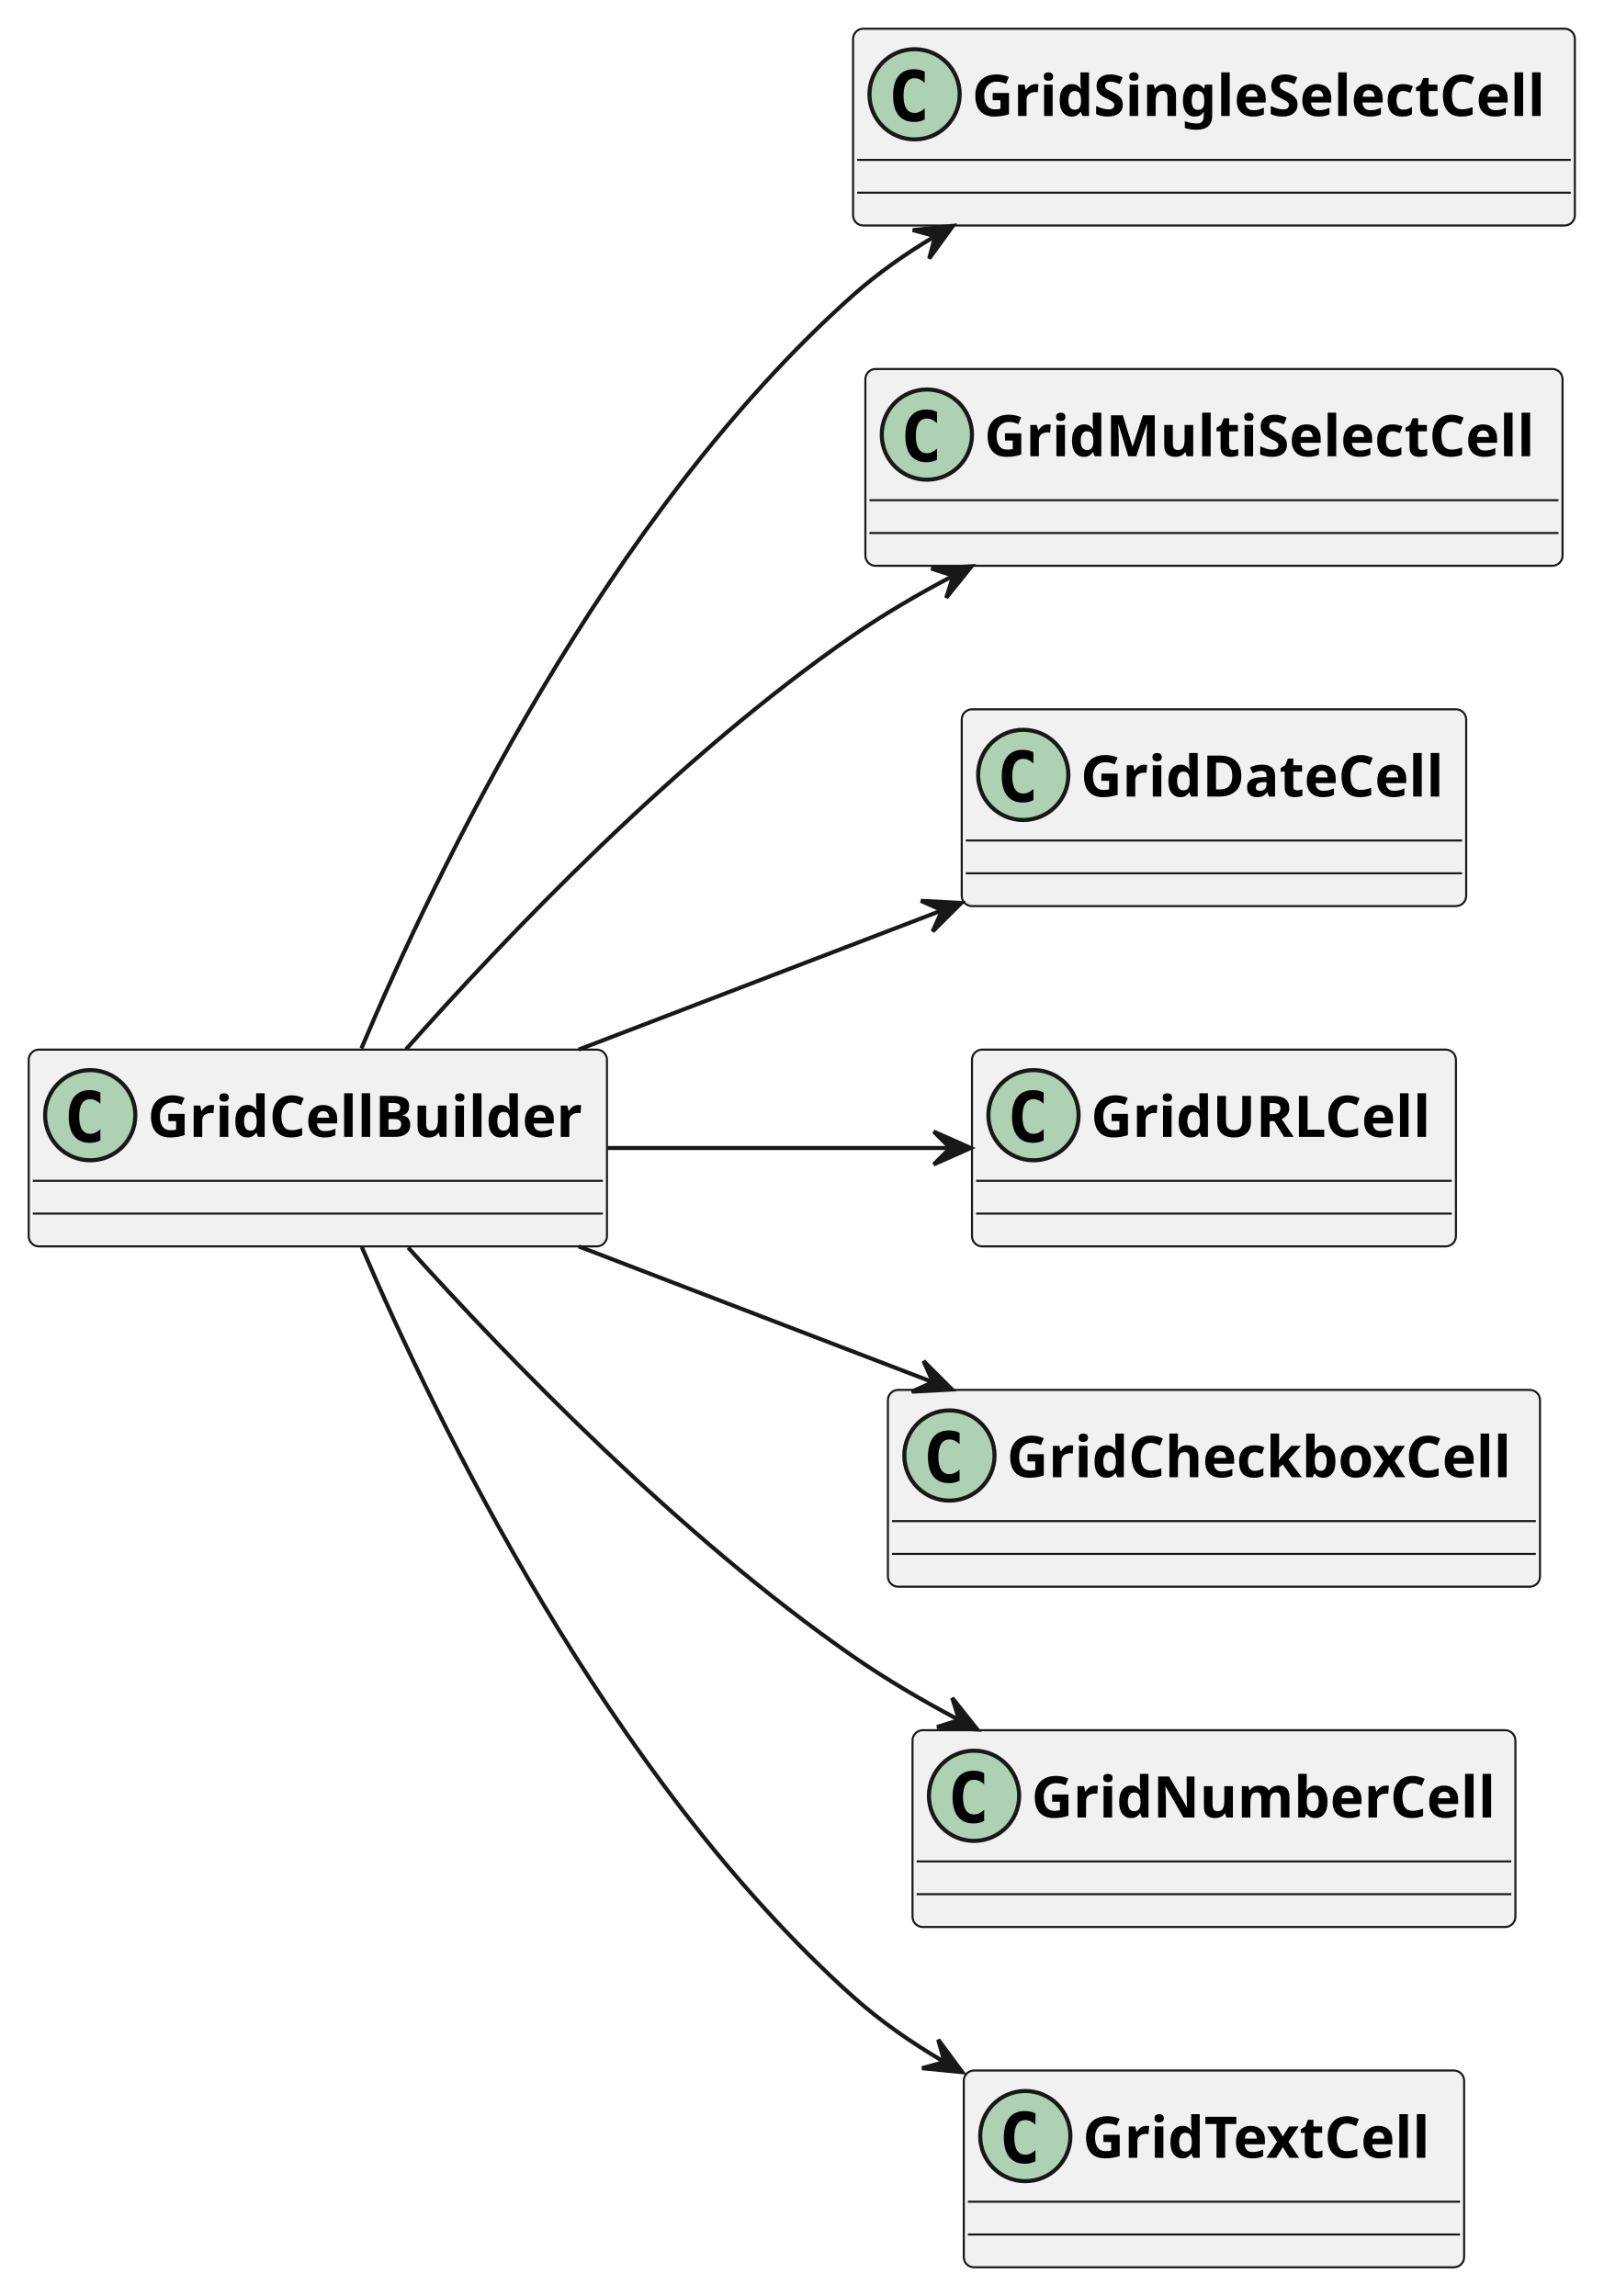
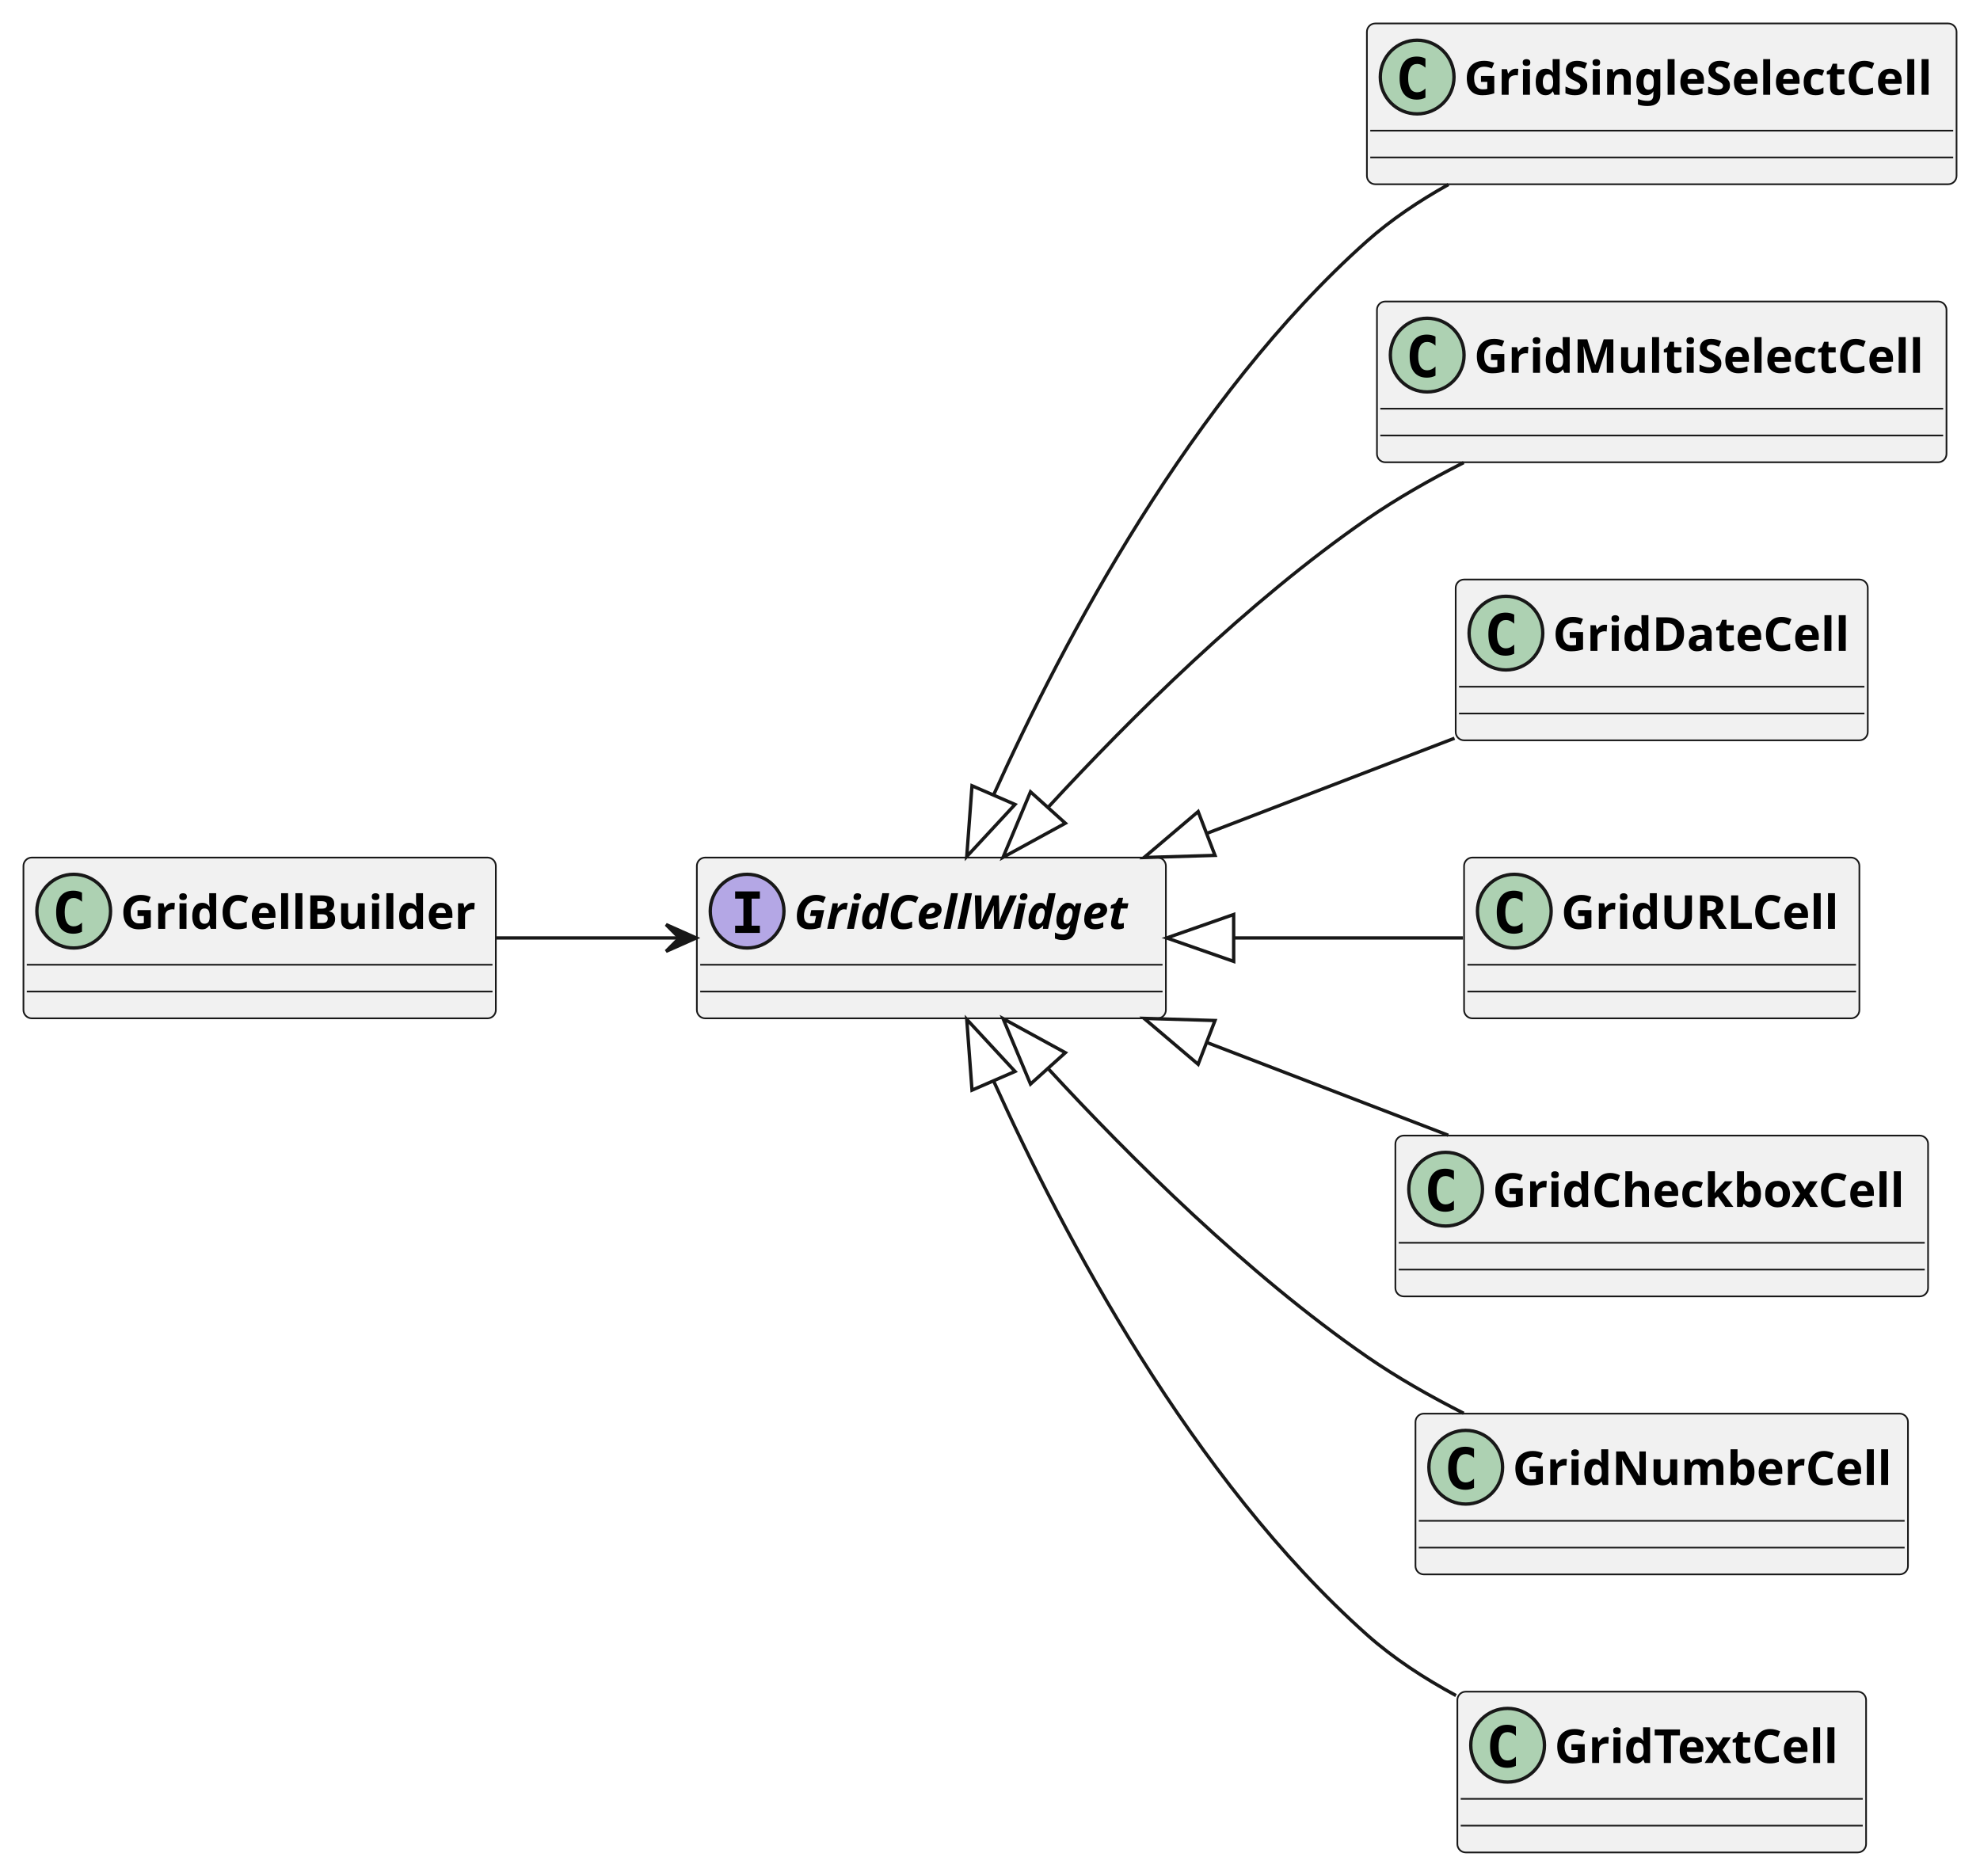
- <svg xmlns="http://www.w3.org/2000/svg" contentStyleType="text/css" height="560px" preserveAspectRatio="none" style="width:391px;height:560px;background:#FFFFFF;" version="1.1" viewBox="0 0 391 560" width="391px" zoomAndPan="magnify">
+ <svg xmlns="http://www.w3.org/2000/svg" contentStyleType="text/css" height="560px" preserveAspectRatio="none" style="width:591px;height:560px;background:#FFFFFF;" version="1.1" viewBox="0 0 591 560" width="591px" zoomAndPan="magnify">
  <defs />
  <g>
+     <g id="elem_GridCellWidget">
+       <rect codeLine="6" fill="#F1F1F1" height="48" id="GridCellWidget" rx="2.5" ry="2.5" style="stroke:#181818;stroke-width:0.5;" width="140" x="208" y="256" />
+       <ellipse cx="223" cy="272" fill="#B4A7E5" rx="11" ry="11" style="stroke:#181818;stroke-width:1.0;" />
+       <path d="M219.428,268.265 L219.428,266.107 L226.807,266.107 L226.807,268.265 L224.342,268.265 L224.342,276.342 L226.807,276.342 L226.807,278.5 L219.428,278.5 L219.428,276.342 L221.893,276.342 L221.893,268.265 Z " fill="#000000" />
+       <text fill="#000000" font-family="sans-serif" font-size="14" font-style="italic" font-weight="bold" lengthAdjust="spacing" textLength="108" x="237" y="277.291">GridCellWidget</text>
+       <line style="stroke:#181818;stroke-width:0.5;" x1="209" x2="347" y1="288" y2="288" />
+       <line style="stroke:#181818;stroke-width:0.5;" x1="209" x2="347" y1="296" y2="296" />
+     </g>
    <g id="elem_GridCellBuilder">
      <rect fill="#F1F1F1" height="48" id="GridCellBuilder" rx="2.5" ry="2.5" style="stroke:#181818;stroke-width:0.5;" width="141" x="7" y="256" />
      <ellipse cx="22" cy="272" fill="#ADD1B2" rx="11" ry="11" style="stroke:#181818;stroke-width:1.0;" />
      <path d="M24.473,278.143 Q23.892,278.442 23.253,278.591 Q22.614,278.741 21.908,278.741 Q19.401,278.741 18.081,277.089 Q16.762,275.437 16.762,272.316 Q16.762,269.187 18.081,267.535 Q19.401,265.883 21.908,265.883 Q22.614,265.883 23.261,266.032 Q23.909,266.182 24.473,266.481 L24.473,269.203 Q23.842,268.622 23.249,268.352 Q22.655,268.082 22.024,268.082 Q20.68,268.082 19.995,269.149 Q19.31,270.216 19.31,272.316 Q19.31,274.408 19.995,275.474 Q20.68,276.541 22.024,276.541 Q22.655,276.541 23.249,276.271 Q23.842,276.002 24.473,275.42 Z " fill="#000000" />
      <text fill="#000000" font-family="sans-serif" font-size="14" font-weight="bold" lengthAdjust="spacing" textLength="109" x="36" y="277.291">GridCellBuilder</text>
      <line style="stroke:#181818;stroke-width:0.5;" x1="8" x2="147" y1="288" y2="288" />
      <line style="stroke:#181818;stroke-width:0.5;" x1="8" x2="147" y1="296" y2="296" />
    </g>
    <g id="elem_GridSingleSelectCell">
-       <rect fill="#F1F1F1" height="48" id="GridSingleSelectCell" rx="2.5" ry="2.5" style="stroke:#181818;stroke-width:0.5;" width="176" x="208" y="7" />
-       <ellipse cx="223" cy="23" fill="#ADD1B2" rx="11" ry="11" style="stroke:#181818;stroke-width:1.0;" />
-       <path d="M225.473,29.143 Q224.892,29.442 224.253,29.591 Q223.614,29.741 222.908,29.741 Q220.401,29.741 219.082,28.089 Q217.762,26.437 217.762,23.316 Q217.762,20.186 219.082,18.535 Q220.401,16.883 222.908,16.883 Q223.614,16.883 224.261,17.032 Q224.909,17.182 225.473,17.48 L225.473,20.203 Q224.842,19.622 224.249,19.352 Q223.655,19.082 223.024,19.082 Q221.68,19.082 220.995,20.149 Q220.31,21.216 220.31,23.316 Q220.31,25.408 220.995,26.474 Q221.68,27.541 223.024,27.541 Q223.655,27.541 224.249,27.271 Q224.842,27.002 225.473,26.42 Z " fill="#000000" />
-       <text fill="#000000" font-family="sans-serif" font-size="14" font-weight="bold" lengthAdjust="spacing" textLength="144" x="237" y="28.291">GridSingleSelectCell</text>
-       <line style="stroke:#181818;stroke-width:0.5;" x1="209" x2="383" y1="39" y2="39" />
-       <line style="stroke:#181818;stroke-width:0.5;" x1="209" x2="383" y1="47" y2="47" />
+       <rect fill="#F1F1F1" height="48" id="GridSingleSelectCell" rx="2.5" ry="2.5" style="stroke:#181818;stroke-width:0.5;" width="176" x="408" y="7" />
+       <ellipse cx="423" cy="23" fill="#ADD1B2" rx="11" ry="11" style="stroke:#181818;stroke-width:1.0;" />
+       <path d="M425.473,29.143 Q424.892,29.442 424.253,29.591 Q423.614,29.741 422.908,29.741 Q420.401,29.741 419.082,28.089 Q417.762,26.437 417.762,23.316 Q417.762,20.186 419.082,18.535 Q420.401,16.883 422.908,16.883 Q423.614,16.883 424.261,17.032 Q424.909,17.182 425.473,17.48 L425.473,20.203 Q424.842,19.622 424.249,19.352 Q423.655,19.082 423.024,19.082 Q421.68,19.082 420.995,20.149 Q420.31,21.216 420.31,23.316 Q420.31,25.408 420.995,26.474 Q421.68,27.541 423.024,27.541 Q423.655,27.541 424.249,27.271 Q424.842,27.002 425.473,26.42 Z " fill="#000000" />
+       <text fill="#000000" font-family="sans-serif" font-size="14" font-weight="bold" lengthAdjust="spacing" textLength="144" x="437" y="28.291">GridSingleSelectCell</text>
+       <line style="stroke:#181818;stroke-width:0.5;" x1="409" x2="583" y1="39" y2="39" />
+       <line style="stroke:#181818;stroke-width:0.5;" x1="409" x2="583" y1="47" y2="47" />
    </g>
    <g id="elem_GridMultiSelectCell">
-       <rect fill="#F1F1F1" height="48" id="GridMultiSelectCell" rx="2.5" ry="2.5" style="stroke:#181818;stroke-width:0.5;" width="170" x="211" y="90" />
-       <ellipse cx="226" cy="106" fill="#ADD1B2" rx="11" ry="11" style="stroke:#181818;stroke-width:1.0;" />
-       <path d="M228.473,112.143 Q227.892,112.442 227.253,112.591 Q226.614,112.741 225.908,112.741 Q223.401,112.741 222.082,111.089 Q220.762,109.437 220.762,106.316 Q220.762,103.186 222.082,101.535 Q223.401,99.883 225.908,99.883 Q226.614,99.883 227.261,100.032 Q227.909,100.182 228.473,100.481 L228.473,103.203 Q227.842,102.622 227.249,102.352 Q226.655,102.082 226.024,102.082 Q224.68,102.082 223.995,103.149 Q223.31,104.216 223.31,106.316 Q223.31,108.408 223.995,109.474 Q224.68,110.541 226.024,110.541 Q226.655,110.541 227.249,110.271 Q227.842,110.001 228.473,109.42 Z " fill="#000000" />
-       <text fill="#000000" font-family="sans-serif" font-size="14" font-weight="bold" lengthAdjust="spacing" textLength="138" x="240" y="111.291">GridMultiSelectCell</text>
-       <line style="stroke:#181818;stroke-width:0.5;" x1="212" x2="380" y1="122" y2="122" />
-       <line style="stroke:#181818;stroke-width:0.5;" x1="212" x2="380" y1="130" y2="130" />
+       <rect fill="#F1F1F1" height="48" id="GridMultiSelectCell" rx="2.5" ry="2.5" style="stroke:#181818;stroke-width:0.5;" width="170" x="411" y="90" />
+       <ellipse cx="426" cy="106" fill="#ADD1B2" rx="11" ry="11" style="stroke:#181818;stroke-width:1.0;" />
+       <path d="M428.473,112.143 Q427.892,112.442 427.253,112.591 Q426.614,112.741 425.908,112.741 Q423.401,112.741 422.082,111.089 Q420.762,109.437 420.762,106.316 Q420.762,103.186 422.082,101.535 Q423.401,99.883 425.908,99.883 Q426.614,99.883 427.261,100.032 Q427.909,100.182 428.473,100.481 L428.473,103.203 Q427.842,102.622 427.249,102.352 Q426.655,102.082 426.024,102.082 Q424.68,102.082 423.995,103.149 Q423.31,104.216 423.31,106.316 Q423.31,108.408 423.995,109.474 Q424.68,110.541 426.024,110.541 Q426.655,110.541 427.249,110.271 Q427.842,110.001 428.473,109.42 Z " fill="#000000" />
+       <text fill="#000000" font-family="sans-serif" font-size="14" font-weight="bold" lengthAdjust="spacing" textLength="138" x="440" y="111.291">GridMultiSelectCell</text>
+       <line style="stroke:#181818;stroke-width:0.5;" x1="412" x2="580" y1="122" y2="122" />
+       <line style="stroke:#181818;stroke-width:0.5;" x1="412" x2="580" y1="130" y2="130" />
    </g>
    <g id="elem_GridDateCell">
-       <rect fill="#F1F1F1" height="48" id="GridDateCell" rx="2.5" ry="2.5" style="stroke:#181818;stroke-width:0.5;" width="123" x="234.5" y="173" />
-       <ellipse cx="249.5" cy="189" fill="#ADD1B2" rx="11" ry="11" style="stroke:#181818;stroke-width:1.0;" />
-       <path d="M251.973,195.143 Q251.392,195.442 250.753,195.591 Q250.114,195.741 249.408,195.741 Q246.901,195.741 245.582,194.089 Q244.262,192.437 244.262,189.316 Q244.262,186.186 245.582,184.535 Q246.901,182.883 249.408,182.883 Q250.114,182.883 250.761,183.032 Q251.409,183.182 251.973,183.481 L251.973,186.203 Q251.342,185.622 250.749,185.352 Q250.155,185.083 249.524,185.083 Q248.18,185.083 247.495,186.149 Q246.81,187.216 246.81,189.316 Q246.81,191.408 247.495,192.474 Q248.18,193.541 249.524,193.541 Q250.155,193.541 250.749,193.271 Q251.342,193.001 251.973,192.42 Z " fill="#000000" />
-       <text fill="#000000" font-family="sans-serif" font-size="14" font-weight="bold" lengthAdjust="spacing" textLength="91" x="263.5" y="194.291">GridDateCell</text>
-       <line style="stroke:#181818;stroke-width:0.5;" x1="235.5" x2="356.5" y1="205" y2="205" />
-       <line style="stroke:#181818;stroke-width:0.5;" x1="235.5" x2="356.5" y1="213" y2="213" />
+       <rect fill="#F1F1F1" height="48" id="GridDateCell" rx="2.5" ry="2.5" style="stroke:#181818;stroke-width:0.5;" width="123" x="434.5" y="173" />
+       <ellipse cx="449.5" cy="189" fill="#ADD1B2" rx="11" ry="11" style="stroke:#181818;stroke-width:1.0;" />
+       <path d="M451.973,195.143 Q451.392,195.442 450.753,195.591 Q450.114,195.741 449.408,195.741 Q446.901,195.741 445.582,194.089 Q444.262,192.437 444.262,189.316 Q444.262,186.186 445.582,184.535 Q446.901,182.883 449.408,182.883 Q450.114,182.883 450.761,183.032 Q451.409,183.182 451.973,183.481 L451.973,186.203 Q451.342,185.622 450.749,185.352 Q450.155,185.083 449.524,185.083 Q448.18,185.083 447.495,186.149 Q446.81,187.216 446.81,189.316 Q446.81,191.408 447.495,192.474 Q448.18,193.541 449.524,193.541 Q450.155,193.541 450.749,193.271 Q451.342,193.001 451.973,192.42 Z " fill="#000000" />
+       <text fill="#000000" font-family="sans-serif" font-size="14" font-weight="bold" lengthAdjust="spacing" textLength="91" x="463.5" y="194.291">GridDateCell</text>
+       <line style="stroke:#181818;stroke-width:0.5;" x1="435.5" x2="556.5" y1="205" y2="205" />
+       <line style="stroke:#181818;stroke-width:0.5;" x1="435.5" x2="556.5" y1="213" y2="213" />
    </g>
    <g id="elem_GridURLCell">
-       <rect fill="#F1F1F1" height="48" id="GridURLCell" rx="2.5" ry="2.5" style="stroke:#181818;stroke-width:0.5;" width="118" x="237" y="256" />
-       <ellipse cx="252" cy="272" fill="#ADD1B2" rx="11" ry="11" style="stroke:#181818;stroke-width:1.0;" />
-       <path d="M254.473,278.143 Q253.892,278.442 253.253,278.591 Q252.614,278.741 251.908,278.741 Q249.401,278.741 248.082,277.089 Q246.762,275.437 246.762,272.316 Q246.762,269.187 248.082,267.535 Q249.401,265.883 251.908,265.883 Q252.614,265.883 253.261,266.032 Q253.909,266.182 254.473,266.481 L254.473,269.203 Q253.842,268.622 253.249,268.352 Q252.655,268.082 252.024,268.082 Q250.68,268.082 249.995,269.149 Q249.31,270.216 249.31,272.316 Q249.31,274.408 249.995,275.474 Q250.68,276.541 252.024,276.541 Q252.655,276.541 253.249,276.271 Q253.842,276.002 254.473,275.42 Z " fill="#000000" />
-       <text fill="#000000" font-family="sans-serif" font-size="14" font-weight="bold" lengthAdjust="spacing" textLength="86" x="266" y="277.291">GridURLCell</text>
-       <line style="stroke:#181818;stroke-width:0.5;" x1="238" x2="354" y1="288" y2="288" />
-       <line style="stroke:#181818;stroke-width:0.5;" x1="238" x2="354" y1="296" y2="296" />
+       <rect fill="#F1F1F1" height="48" id="GridURLCell" rx="2.5" ry="2.5" style="stroke:#181818;stroke-width:0.5;" width="118" x="437" y="256" />
+       <ellipse cx="452" cy="272" fill="#ADD1B2" rx="11" ry="11" style="stroke:#181818;stroke-width:1.0;" />
+       <path d="M454.473,278.143 Q453.892,278.442 453.253,278.591 Q452.614,278.741 451.908,278.741 Q449.401,278.741 448.082,277.089 Q446.762,275.437 446.762,272.316 Q446.762,269.187 448.082,267.535 Q449.401,265.883 451.908,265.883 Q452.614,265.883 453.261,266.032 Q453.909,266.182 454.473,266.481 L454.473,269.203 Q453.842,268.622 453.249,268.352 Q452.655,268.082 452.024,268.082 Q450.68,268.082 449.995,269.149 Q449.31,270.216 449.31,272.316 Q449.31,274.408 449.995,275.474 Q450.68,276.541 452.024,276.541 Q452.655,276.541 453.249,276.271 Q453.842,276.002 454.473,275.42 Z " fill="#000000" />
+       <text fill="#000000" font-family="sans-serif" font-size="14" font-weight="bold" lengthAdjust="spacing" textLength="86" x="466" y="277.291">GridURLCell</text>
+       <line style="stroke:#181818;stroke-width:0.5;" x1="438" x2="554" y1="288" y2="288" />
+       <line style="stroke:#181818;stroke-width:0.5;" x1="438" x2="554" y1="296" y2="296" />
    </g>
    <g id="elem_GridCheckboxCell">
-       <rect fill="#F1F1F1" height="48" id="GridCheckboxCell" rx="2.5" ry="2.5" style="stroke:#181818;stroke-width:0.5;" width="159" x="216.5" y="339" />
-       <ellipse cx="231.5" cy="355" fill="#ADD1B2" rx="11" ry="11" style="stroke:#181818;stroke-width:1.0;" />
-       <path d="M233.973,361.143 Q233.392,361.442 232.753,361.591 Q232.114,361.741 231.408,361.741 Q228.901,361.741 227.582,360.089 Q226.262,358.437 226.262,355.316 Q226.262,352.187 227.582,350.535 Q228.901,348.883 231.408,348.883 Q232.114,348.883 232.761,349.032 Q233.409,349.182 233.973,349.481 L233.973,352.203 Q233.342,351.622 232.749,351.352 Q232.155,351.082 231.524,351.082 Q230.18,351.082 229.495,352.149 Q228.81,353.216 228.81,355.316 Q228.81,357.408 229.495,358.474 Q230.18,359.541 231.524,359.541 Q232.155,359.541 232.749,359.271 Q233.342,359.002 233.973,358.42 Z " fill="#000000" />
-       <text fill="#000000" font-family="sans-serif" font-size="14" font-weight="bold" lengthAdjust="spacing" textLength="127" x="245.5" y="360.291">GridCheckboxCell</text>
-       <line style="stroke:#181818;stroke-width:0.5;" x1="217.5" x2="374.5" y1="371" y2="371" />
-       <line style="stroke:#181818;stroke-width:0.5;" x1="217.5" x2="374.5" y1="379" y2="379" />
+       <rect fill="#F1F1F1" height="48" id="GridCheckboxCell" rx="2.5" ry="2.5" style="stroke:#181818;stroke-width:0.5;" width="159" x="416.5" y="339" />
+       <ellipse cx="431.5" cy="355" fill="#ADD1B2" rx="11" ry="11" style="stroke:#181818;stroke-width:1.0;" />
+       <path d="M433.973,361.143 Q433.392,361.442 432.753,361.591 Q432.114,361.741 431.408,361.741 Q428.901,361.741 427.582,360.089 Q426.262,358.437 426.262,355.316 Q426.262,352.187 427.582,350.535 Q428.901,348.883 431.408,348.883 Q432.114,348.883 432.761,349.032 Q433.409,349.182 433.973,349.481 L433.973,352.203 Q433.342,351.622 432.749,351.352 Q432.155,351.082 431.524,351.082 Q430.18,351.082 429.495,352.149 Q428.81,353.216 428.81,355.316 Q428.81,357.408 429.495,358.474 Q430.18,359.541 431.524,359.541 Q432.155,359.541 432.749,359.271 Q433.342,359.002 433.973,358.42 Z " fill="#000000" />
+       <text fill="#000000" font-family="sans-serif" font-size="14" font-weight="bold" lengthAdjust="spacing" textLength="127" x="445.5" y="360.291">GridCheckboxCell</text>
+       <line style="stroke:#181818;stroke-width:0.5;" x1="417.5" x2="574.5" y1="371" y2="371" />
+       <line style="stroke:#181818;stroke-width:0.5;" x1="417.5" x2="574.5" y1="379" y2="379" />
    </g>
    <g id="elem_GridNumberCell">
-       <rect fill="#F1F1F1" height="48" id="GridNumberCell" rx="2.5" ry="2.5" style="stroke:#181818;stroke-width:0.5;" width="147" x="222.5" y="422" />
-       <ellipse cx="237.5" cy="438" fill="#ADD1B2" rx="11" ry="11" style="stroke:#181818;stroke-width:1.0;" />
-       <path d="M239.973,444.143 Q239.392,444.442 238.753,444.591 Q238.114,444.741 237.408,444.741 Q234.901,444.741 233.582,443.089 Q232.262,441.437 232.262,438.316 Q232.262,435.187 233.582,433.535 Q234.901,431.883 237.408,431.883 Q238.114,431.883 238.761,432.032 Q239.409,432.182 239.973,432.481 L239.973,435.203 Q239.342,434.622 238.749,434.352 Q238.155,434.082 237.524,434.082 Q236.18,434.082 235.495,435.149 Q234.81,436.216 234.81,438.316 Q234.81,440.408 235.495,441.474 Q236.18,442.541 237.524,442.541 Q238.155,442.541 238.749,442.271 Q239.342,442.002 239.973,441.42 Z " fill="#000000" />
-       <text fill="#000000" font-family="sans-serif" font-size="14" font-weight="bold" lengthAdjust="spacing" textLength="115" x="251.5" y="443.291">GridNumberCell</text>
-       <line style="stroke:#181818;stroke-width:0.5;" x1="223.5" x2="368.5" y1="454" y2="454" />
-       <line style="stroke:#181818;stroke-width:0.5;" x1="223.5" x2="368.5" y1="462" y2="462" />
+       <rect fill="#F1F1F1" height="48" id="GridNumberCell" rx="2.5" ry="2.5" style="stroke:#181818;stroke-width:0.5;" width="147" x="422.5" y="422" />
+       <ellipse cx="437.5" cy="438" fill="#ADD1B2" rx="11" ry="11" style="stroke:#181818;stroke-width:1.0;" />
+       <path d="M439.973,444.143 Q439.392,444.442 438.753,444.591 Q438.114,444.741 437.408,444.741 Q434.901,444.741 433.582,443.089 Q432.262,441.437 432.262,438.316 Q432.262,435.187 433.582,433.535 Q434.901,431.883 437.408,431.883 Q438.114,431.883 438.761,432.032 Q439.409,432.182 439.973,432.481 L439.973,435.203 Q439.342,434.622 438.749,434.352 Q438.155,434.082 437.524,434.082 Q436.18,434.082 435.495,435.149 Q434.81,436.216 434.81,438.316 Q434.81,440.408 435.495,441.474 Q436.18,442.541 437.524,442.541 Q438.155,442.541 438.749,442.271 Q439.342,442.002 439.973,441.42 Z " fill="#000000" />
+       <text fill="#000000" font-family="sans-serif" font-size="14" font-weight="bold" lengthAdjust="spacing" textLength="115" x="451.5" y="443.291">GridNumberCell</text>
+       <line style="stroke:#181818;stroke-width:0.5;" x1="423.5" x2="568.5" y1="454" y2="454" />
+       <line style="stroke:#181818;stroke-width:0.5;" x1="423.5" x2="568.5" y1="462" y2="462" />
    </g>
    <g id="elem_GridTextCell">
-       <rect fill="#F1F1F1" height="48" id="GridTextCell" rx="2.5" ry="2.5" style="stroke:#181818;stroke-width:0.5;" width="122" x="235" y="505" />
-       <ellipse cx="250" cy="521" fill="#ADD1B2" rx="11" ry="11" style="stroke:#181818;stroke-width:1.0;" />
-       <path d="M252.473,527.143 Q251.892,527.442 251.253,527.591 Q250.614,527.741 249.908,527.741 Q247.401,527.741 246.082,526.089 Q244.762,524.437 244.762,521.316 Q244.762,518.187 246.082,516.535 Q247.401,514.883 249.908,514.883 Q250.614,514.883 251.261,515.032 Q251.909,515.182 252.473,515.481 L252.473,518.203 Q251.842,517.622 251.249,517.352 Q250.655,517.082 250.024,517.082 Q248.68,517.082 247.995,518.149 Q247.31,519.216 247.31,521.316 Q247.31,523.408 247.995,524.474 Q248.68,525.541 250.024,525.541 Q250.655,525.541 251.249,525.271 Q251.842,525.001 252.473,524.42 Z " fill="#000000" />
-       <text fill="#000000" font-family="sans-serif" font-size="14" font-weight="bold" lengthAdjust="spacing" textLength="90" x="264" y="526.291">GridTextCell</text>
-       <line style="stroke:#181818;stroke-width:0.5;" x1="236" x2="356" y1="537" y2="537" />
-       <line style="stroke:#181818;stroke-width:0.5;" x1="236" x2="356" y1="545" y2="545" />
+       <rect fill="#F1F1F1" height="48" id="GridTextCell" rx="2.5" ry="2.5" style="stroke:#181818;stroke-width:0.5;" width="122" x="435" y="505" />
+       <ellipse cx="450" cy="521" fill="#ADD1B2" rx="11" ry="11" style="stroke:#181818;stroke-width:1.0;" />
+       <path d="M452.473,527.143 Q451.892,527.442 451.253,527.591 Q450.614,527.741 449.908,527.741 Q447.401,527.741 446.082,526.089 Q444.762,524.437 444.762,521.316 Q444.762,518.187 446.082,516.535 Q447.401,514.883 449.908,514.883 Q450.614,514.883 451.261,515.032 Q451.909,515.182 452.473,515.481 L452.473,518.203 Q451.842,517.622 451.249,517.352 Q450.655,517.082 450.024,517.082 Q448.68,517.082 447.995,518.149 Q447.31,519.216 447.31,521.316 Q447.31,523.408 447.995,524.474 Q448.68,525.541 450.024,525.541 Q450.655,525.541 451.249,525.271 Q451.842,525.001 452.473,524.42 Z " fill="#000000" />
+       <text fill="#000000" font-family="sans-serif" font-size="14" font-weight="bold" lengthAdjust="spacing" textLength="90" x="464" y="526.291">GridTextCell</text>
+       <line style="stroke:#181818;stroke-width:0.5;" x1="436" x2="556" y1="537" y2="537" />
+       <line style="stroke:#181818;stroke-width:0.5;" x1="436" x2="556" y1="545" y2="545" />
    </g>
-     <g id="link_GridCellBuilder_GridSingleSelectCell">
-       <path codeLine="6" d="M88.13,255.7 C105.98,213.35 147.94,125.44 208,72 C213.99,66.67 220.8,61.89 227.9,57.66 " fill="none" id="GridCellBuilder-to-GridSingleSelectCell" style="stroke:#181818;stroke-width:1.0;" />
-       <polygon fill="#181818" points="232.36,55.09,222.566,56.127,228.03,57.591,226.567,63.055,232.36,55.09" style="stroke:#181818;stroke-width:1.0;" />
+     <g id="link_GridCellBuilder_GridCellWidget">
+       <path codeLine="7" d="M148.2,280 C165.87,280 184.91,280 202.79,280 " fill="none" id="GridCellBuilder-to-GridCellWidget" style="stroke:#181818;stroke-width:1.0;" />
+       <polygon fill="#181818" points="207.8,280,198.8,276,202.8,280,198.8,284,207.8,280" style="stroke:#181818;stroke-width:1.0;" />
    </g>
-     <g id="link_GridCellBuilder_GridMultiSelectCell">
-       <path codeLine="7" d="M99,255.93 C123.03,228.8 165.05,184.64 208,155 C215.54,149.8 223.84,144.94 232.23,140.53 " fill="none" id="GridCellBuilder-to-GridMultiSelectCell" style="stroke:#181818;stroke-width:1.0;" />
-       <polygon fill="#181818" points="236.9,138.12,227.067,138.68,232.454,140.407,230.727,145.794,236.9,138.12" style="stroke:#181818;stroke-width:1.0;" />
+     <g id="link_GridCellWidget_GridSingleSelectCell">
+       <path codeLine="9" d="M296.61,237.22 C317.37,191.25 355.78,118.55 408,72 C415.23,65.56 423.65,59.93 432.35,55.08 " fill="none" id="GridCellWidget-backto-GridSingleSelectCell" style="stroke:#181818;stroke-width:1.0;" />
+       <polygon fill="none" points="302.97,240.15,288.56,255.7,290.13,234.57,302.97,240.15" style="stroke:#181818;stroke-width:1.0;" />
    </g>
-     <g id="link_GridCellBuilder_GridDateCell">
-       <path codeLine="8" d="M141.12,255.99 C168.86,245.36 201.5,232.85 229.56,222.09 " fill="none" id="GridCellBuilder-to-GridDateCell" style="stroke:#181818;stroke-width:1.0;" />
-       <polygon fill="#181818" points="234.38,220.24,224.545,219.717,229.71,222.025,227.401,227.19,234.38,220.24" style="stroke:#181818;stroke-width:1.0;" />
+     <g id="link_GridCellWidget_GridMultiSelectCell">
+       <path codeLine="10" d="M312.89,240.96 C337.41,214.36 372.36,179.65 408,155 C416.93,148.83 426.93,143.15 436.89,138.1 " fill="none" id="GridCellWidget-backto-GridMultiSelectCell" style="stroke:#181818;stroke-width:1.0;" />
+       <polygon fill="none" points="317.99,245.75,299.4,255.92,307.59,236.38,317.99,245.75" style="stroke:#181818;stroke-width:1.0;" />
    </g>
-     <g id="link_GridCellBuilder_GridURLCell">
-       <path codeLine="9" d="M148.19,280 C174.96,280 205.35,280 231.51,280 " fill="none" id="GridCellBuilder-to-GridURLCell" style="stroke:#181818;stroke-width:1.0;" />
-       <polygon fill="#181818" points="236.68,280,227.68,276,231.68,280,227.68,284,236.68,280" style="stroke:#181818;stroke-width:1.0;" />
+     <g id="link_GridCellWidget_GridDateCell">
+       <path codeLine="11" d="M360.18,248.8 C384.71,239.38 411.2,229.2 434.15,220.38 " fill="none" id="GridCellWidget-backto-GridDateCell" style="stroke:#181818;stroke-width:1.0;" />
+       <polygon fill="none" points="362.66,255.35,341.48,255.99,357.63,242.28,362.66,255.35" style="stroke:#181818;stroke-width:1.0;" />
    </g>
-     <g id="link_GridCellBuilder_GridCheckboxCell">
-       <path codeLine="10" d="M141.12,304.01 C168.16,314.37 199.84,326.52 227.4,337.09 " fill="none" id="GridCellBuilder-to-GridCheckboxCell" style="stroke:#181818;stroke-width:1.0;" />
-       <polygon fill="#181818" points="232.15,338.9,225.172,331.95,227.48,337.115,222.315,339.423,232.15,338.9" style="stroke:#181818;stroke-width:1.0;" />
+     <g id="link_GridCellWidget_GridURLCell">
+       <path codeLine="12" d="M368.49,280 C391.51,280 415.68,280 436.66,280 " fill="none" id="GridCellWidget-backto-GridURLCell" style="stroke:#181818;stroke-width:1.0;" />
+       <polygon fill="none" points="368.24,287,348.24,280,368.23,273,368.24,287" style="stroke:#181818;stroke-width:1.0;" />
    </g>
-     <g id="link_GridCellBuilder_GridNumberCell">
-       <path codeLine="11" d="M99.52,304.28 C123.7,331.15 165.55,374.54 208,404 C215.91,409.49 224.64,414.62 233.43,419.29 " fill="none" id="GridCellBuilder-to-GridNumberCell" style="stroke:#181818;stroke-width:1.0;" />
-       <polygon fill="#181818" points="238.31,421.84,232.186,414.127,233.879,419.524,228.481,421.217,238.31,421.84" style="stroke:#181818;stroke-width:1.0;" />
+     <g id="link_GridCellWidget_GridCheckboxCell">
+       <path codeLine="13" d="M360.48,311.31 C384.26,320.45 409.87,330.29 432.29,338.9 " fill="none" id="GridCellWidget-backto-GridCheckboxCell" style="stroke:#181818;stroke-width:1.0;" />
+       <polygon fill="none" points="357.63,317.72,341.48,304.01,362.66,304.65,357.63,317.72" style="stroke:#181818;stroke-width:1.0;" />
    </g>
-     <g id="link_GridCellBuilder_GridTextCell">
-       <path codeLine="12" d="M88.21,304.13 C106.19,346.18 148.34,433.53 208,487 C214.64,492.95 222.27,498.24 230.2,502.89 " fill="none" id="GridCellBuilder-to-GridTextCell" style="stroke:#181818;stroke-width:1.0;" />
-       <polygon fill="#181818" points="234.63,505.4,228.775,497.48,230.281,502.933,224.828,504.439,234.63,505.4" style="stroke:#181818;stroke-width:1.0;" />
+     <g id="link_GridCellWidget_GridNumberCell">
+       <path codeLine="14" d="M312.89,319.04 C337.41,345.64 372.36,380.35 408,405 C416.93,411.17 426.93,416.85 436.89,421.9 " fill="none" id="GridCellWidget-backto-GridNumberCell" style="stroke:#181818;stroke-width:1.0;" />
+       <polygon fill="none" points="307.59,323.62,299.4,304.08,317.99,314.25,307.59,323.62" style="stroke:#181818;stroke-width:1.0;" />
+     </g>
+     <g id="link_GridCellWidget_GridTextCell">
+       <path codeLine="15" d="M296.61,322.78 C317.37,368.75 355.78,441.45 408,488 C415.85,495 425.11,501.04 434.6,506.16 " fill="none" id="GridCellWidget-backto-GridTextCell" style="stroke:#181818;stroke-width:1.0;" />
+       <polygon fill="none" points="290.13,325.43,288.56,304.3,302.97,319.85,290.13,325.43" style="stroke:#181818;stroke-width:1.0;" />
    </g>
  </g>
</svg>
